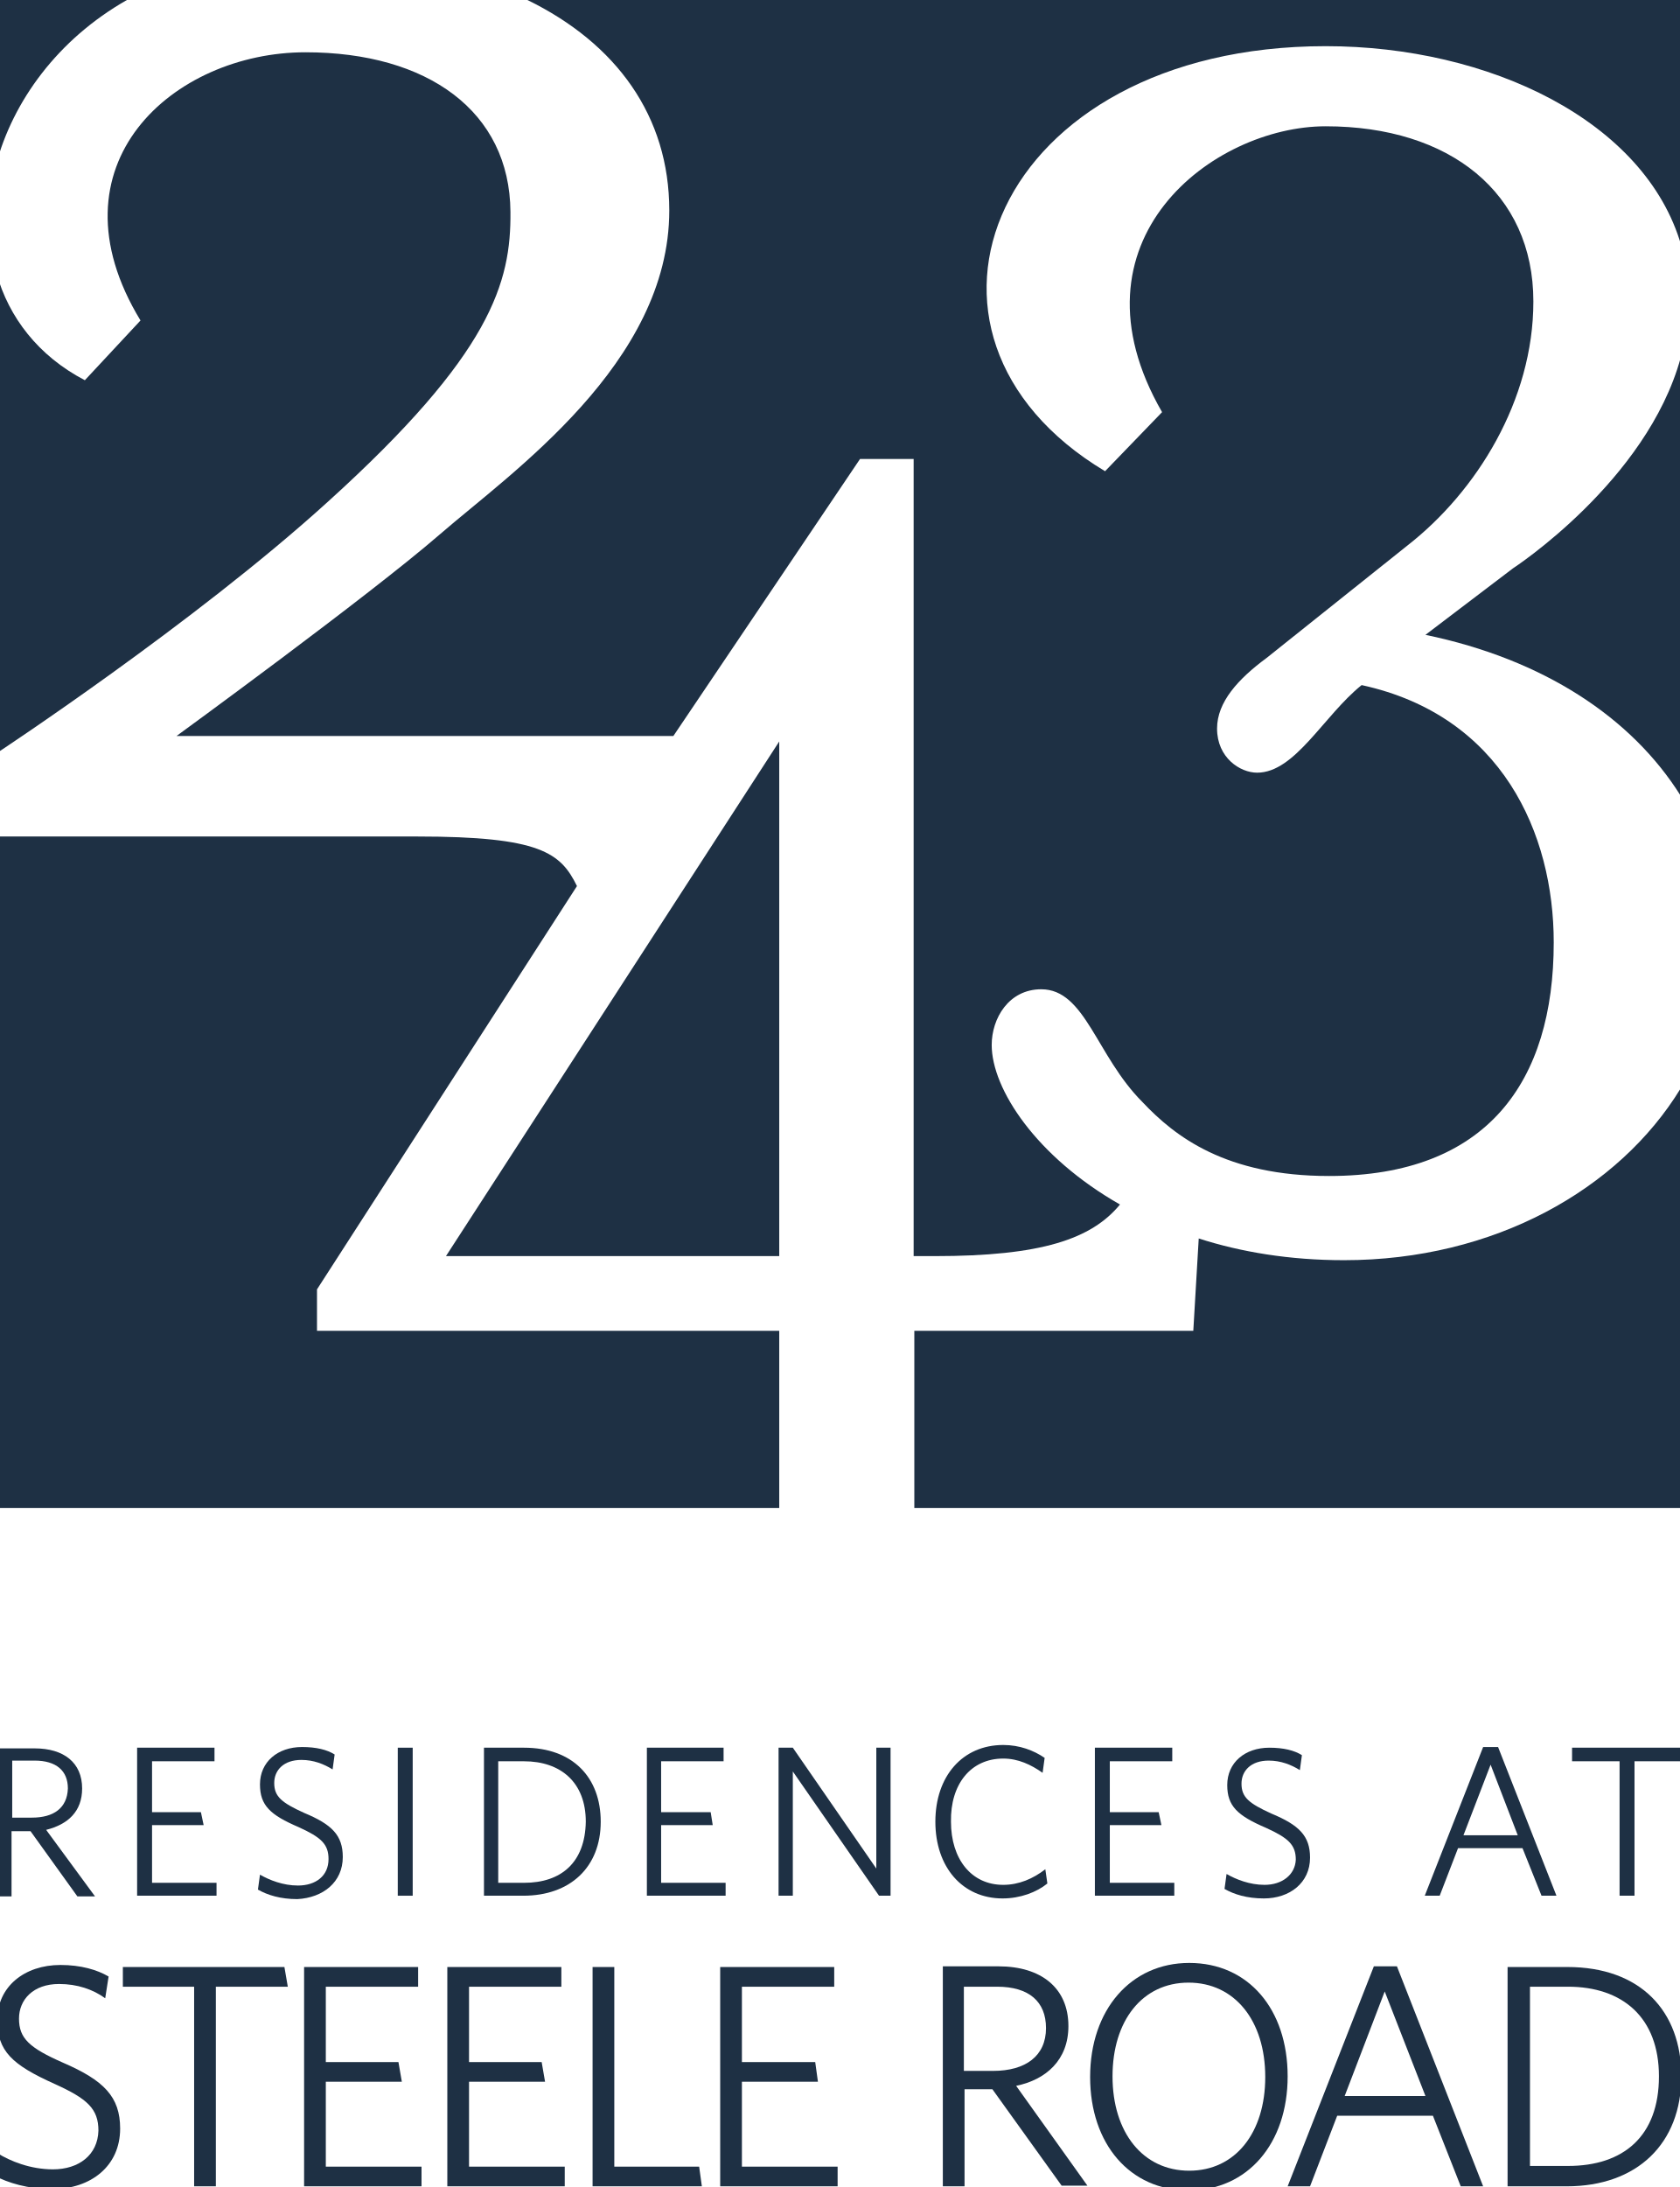
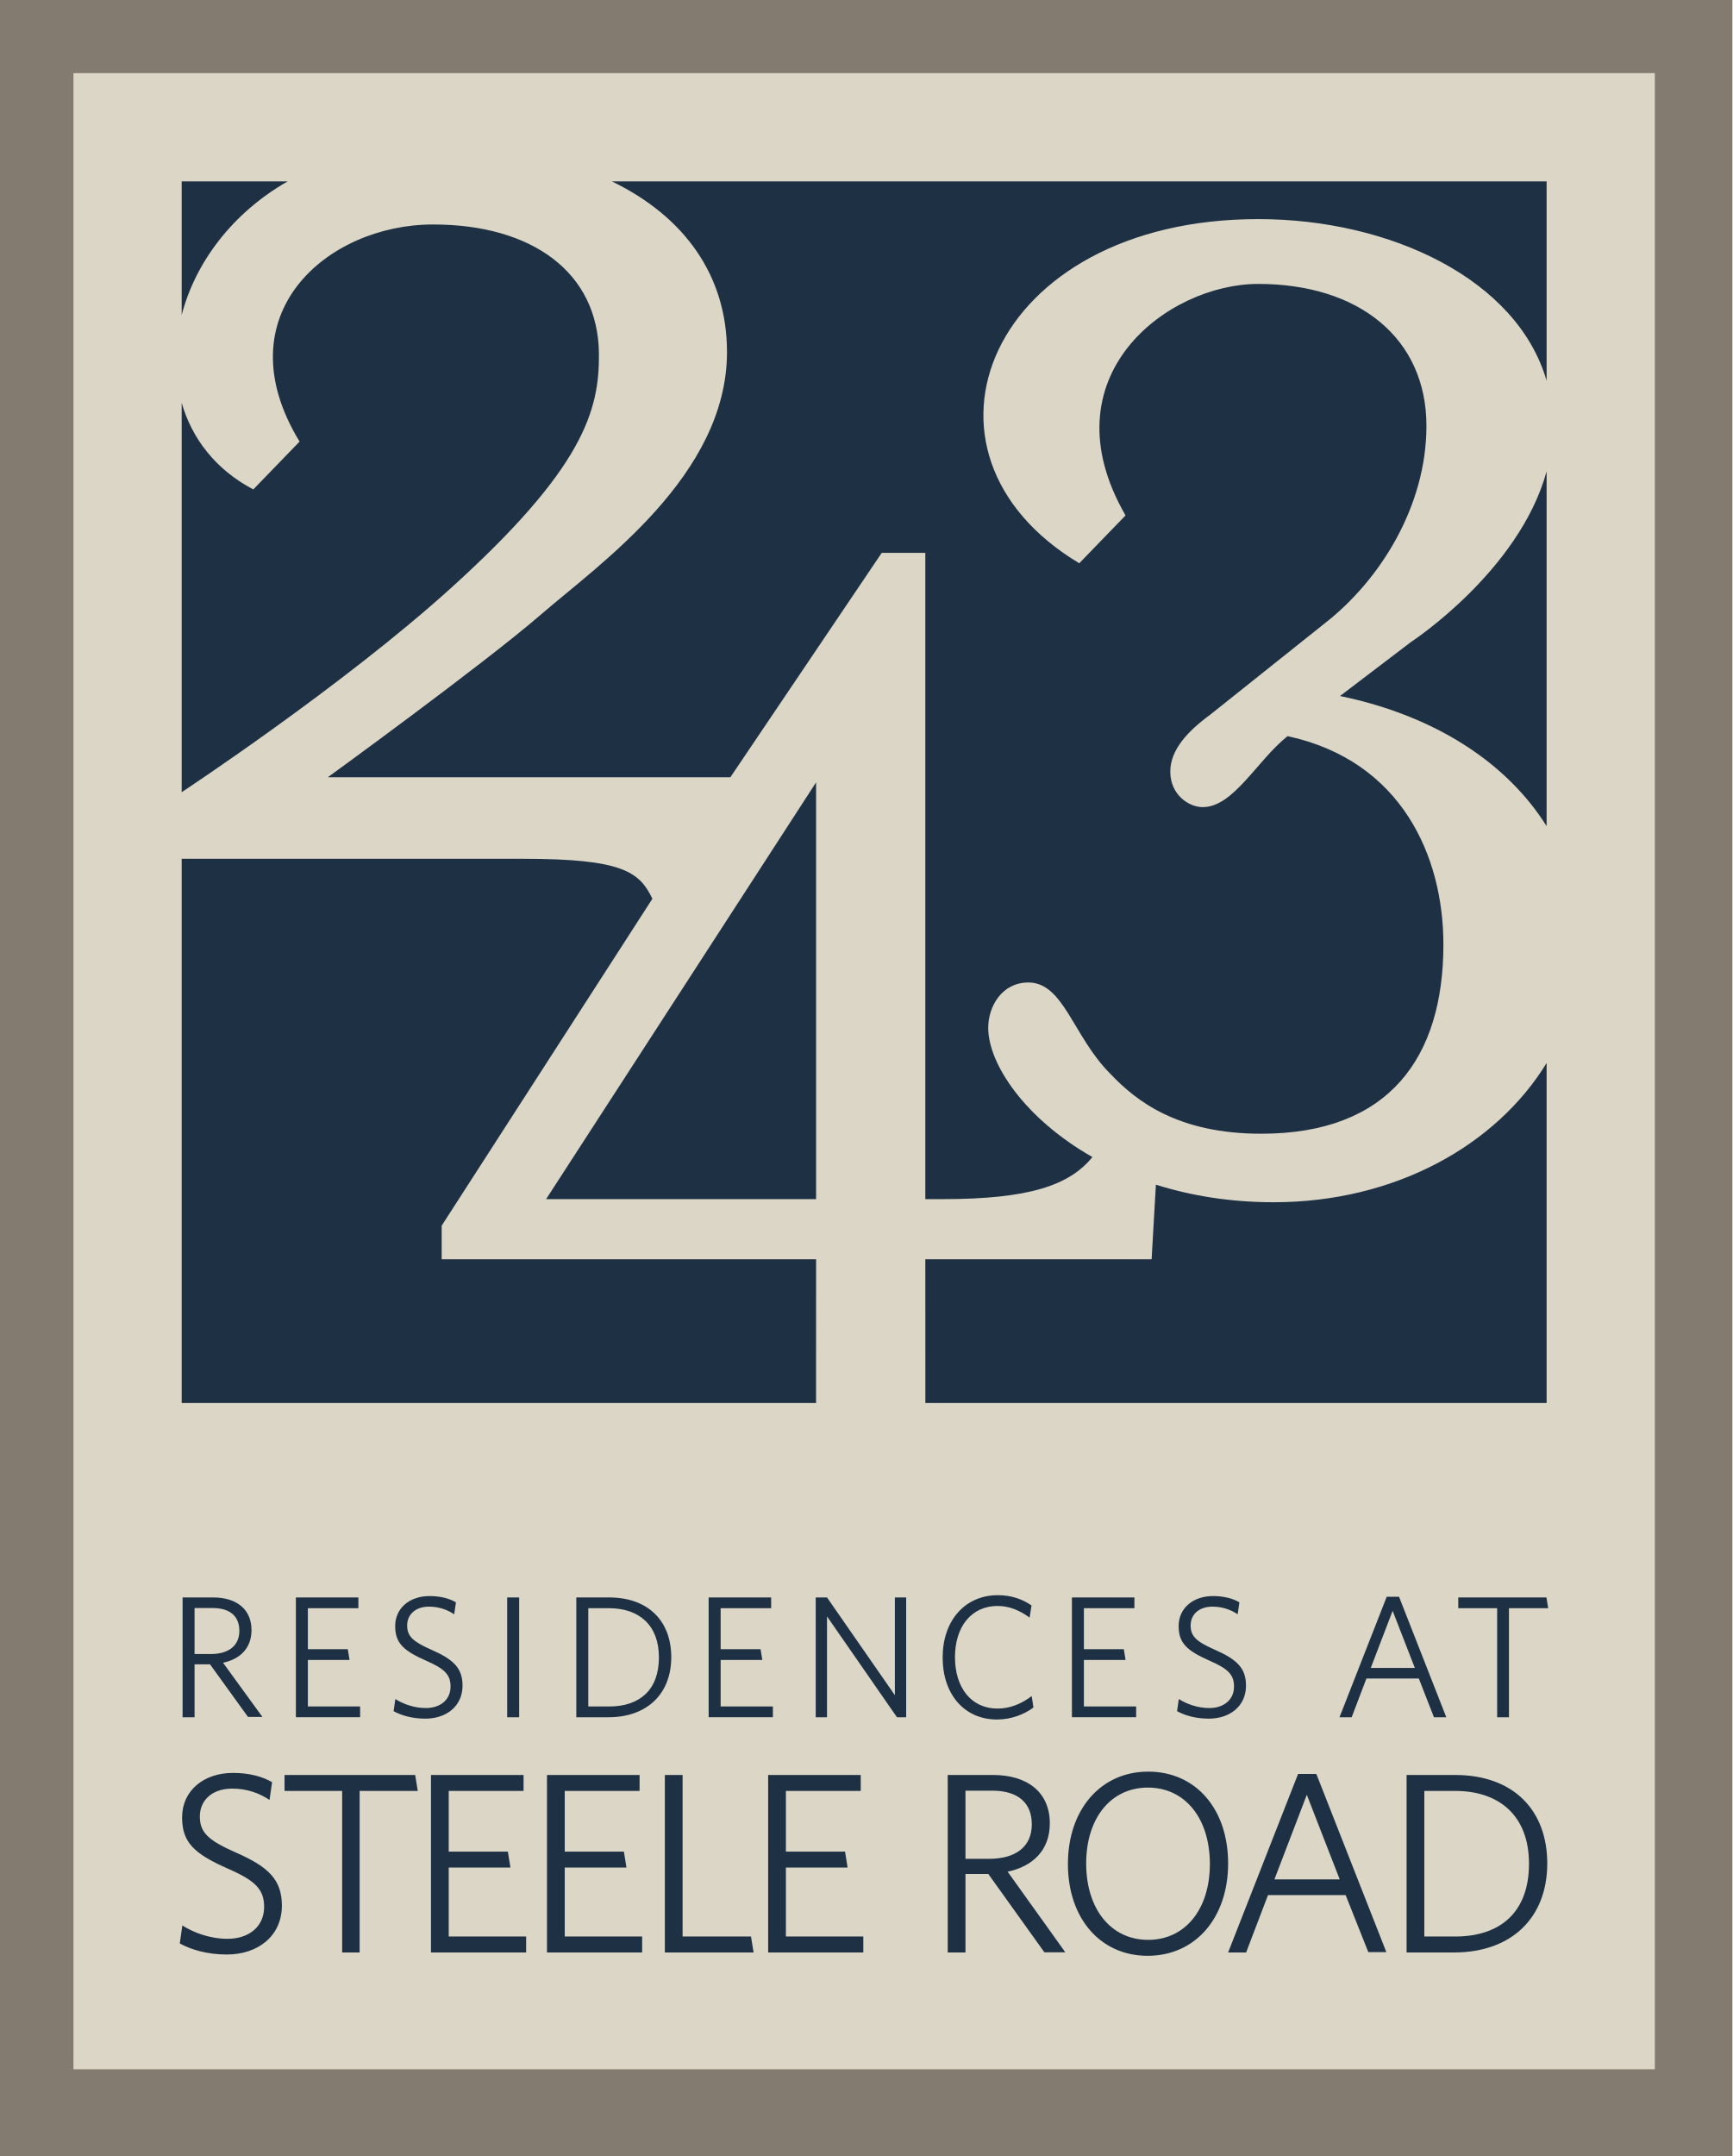
- <svg xmlns="http://www.w3.org/2000/svg" width="247.5" height="322.1">
+ <svg xmlns="http://www.w3.org/2000/svg" xmlns:xlink="http://www.w3.org/1999/xlink" version="1.1" id="Layer_1" x="0px" y="0px" width="284.516px" height="354px" viewBox="0 0 284.516 354" enable-background="new 0 0 284.516 354" xml:space="preserve">
+   <rect fill="#837A70" width="284.514" height="354" />
+   <rect x="12.061" y="12.008" fill="#DBD6C5" width="259.718" height="327.755" />
  <g>
-     <rect fill="none" id="canvas_background" height="324.1" width="249.5" y="-1" x="-1" />
-   </g>
-   <g>
-     <g id="svg_3">
-       <path id="svg_4" d="m244.4,305.9c0,-8.7 -5.4,-13.2 -13.4,-13.2l-5.6,0l0,26.5l5.6,0c8.2,-0.1 13.4,-4.5 13.4,-13.3z" fill="none" />
-       <path id="svg_5" d="m154,298.7c0,-3.9 -2.5,-6.1 -7.2,-6.1l-4.9,0l0,12.4l4.3,0c4.8,0 7.8,-2.2 7.8,-6.3z" fill="none" />
-       <path id="svg_6" d="m77.2,259.4l-3.8,0l0,17.9l3.8,0c5.5,0 9.1,-3 9.1,-8.9c-0.1,-5.9 -3.7,-9 -9.1,-9z" fill="none" />
-       <polygon id="svg_7" points="215.6,270.3 223.7,270.3 219.6,259.9 " fill="none" />
-       <polygon id="svg_8" points="204,293.3 198.1,308.7 210,308.7 " fill="none" />
-       <path id="svg_9" d="m175.2,319.7c6.8,0 11.2,-5.6 11.2,-13.8c0,-8.3 -4.5,-13.9 -11.3,-13.9s-11.2,5.6 -11.2,13.8c0,8.3 4.5,13.9 11.3,13.9z" fill="none" />
-       <path id="svg_10" d="m5.1,259.4l-3.3,0l0,8.4l2.9,0c3.2,0 5.2,-1.5 5.2,-4.2c0,-2.7 -1.7,-4.2 -4.8,-4.2z" fill="none" />
-       <polygon id="svg_11" points="82.7,292.6 82.7,289.7 65.9,289.7 65.9,322 83.2,322 83.2,319.1 69.1,319.1 69.1,306.6 80.3,306.6 79.8,303.7 69.1,303.7 69.1,292.6 " fill="#1E3044" />
-       <path id="svg_12" d="m175.1,322.6c8.7,0 14.6,-6.9 14.6,-16.8c0,-9.9 -5.8,-16.7 -14.5,-16.7c-8.6,0 -14.6,6.9 -14.6,16.8c0,9.9 5.9,16.7 14.5,16.7zm0,-30.6c6.8,0 11.3,5.6 11.3,13.9c0,8.2 -4.4,13.8 -11.2,13.8s-11.3,-5.6 -11.3,-13.9c0,-8.2 4.4,-13.8 11.2,-13.8z" fill="#1E3044" />
-       <polygon id="svg_13" points="31.8,322 31.8,292.6 42.4,292.6 41.9,289.7 18.1,289.7 18.1,292.6 28.6,292.6 28.6,322 " fill="#1E3044" />
-       <path id="svg_14" d="m7.8,319.5c-3.3,0 -6.3,-1.2 -8.2,-2.4l-0.5,3.3c2.1,1.1 5,2 8.6,2c5.7,0 10,-3.4 10,-8.9c0,-4.7 -2.4,-7.1 -8.4,-9.7c-5,-2.2 -6.5,-3.6 -6.5,-6.5c0,-2.8 2.1,-5.1 5.9,-5.1c2.7,0 5,0.8 6.8,2.1l0.5,-3.2c-1.7,-1 -4.1,-1.7 -7.1,-1.7c-5.3,0 -9.3,3.2 -9.3,8.1c0,4.6 2.2,6.6 8.4,9.4c4.9,2.2 6.5,3.7 6.5,6.9c-0.1,3.6 -2.9,5.7 -6.7,5.7z" fill="#1E3044" />
-       <path id="svg_15" d="m197,311.6l14.1,0l4.1,10.4l3.3,0l-12.7,-32.4l-3.4,0l-12.7,32.4l3.3,0l4,-10.4zm7,-18.3l6,15.4l-11.9,0l5.9,-15.4z" fill="#1E3044" />
-       <polygon id="svg_16" points="103,319.1 90.5,319.1 90.5,289.7 87.3,289.7 87.3,322 103.4,322 " fill="#1E3044" />
-       <polygon id="svg_17" points="62.1,319.1 48,319.1 48,306.6 59.2,306.6 58.7,303.7 48,303.7 48,292.6 61.6,292.6 61.6,289.7 44.8,289.7 44.8,322 62.1,322 " fill="#1E3044" />
-       <path id="svg_18" d="m247.7,305.8c0,-9.6 -6,-16.1 -16.8,-16.1l-8.8,0l0,32.3l8.7,0c10.4,0 16.9,-6.3 16.9,-16.2zm-22.3,-13.2l5.6,0c8,0 13.4,4.5 13.4,13.2c0,8.8 -5.2,13.2 -13.4,13.2l-5.6,0l0,-26.4z" fill="#1E3044" />
-       <path id="svg_19" d="m142,307.7l4.2,0l10.2,14.2l3.8,0l-10.5,-14.7c4.4,-0.9 7.7,-3.8 7.7,-8.8c0,-5.6 -4,-8.8 -10.3,-8.8l-8.2,0l0,32.4l3.2,0l0,-14.3l-0.1,0zm0,-15.1l4.9,0c4.7,0 7.2,2.2 7.2,6.1c0,4.1 -3,6.3 -7.8,6.3l-4.3,0l0,-12.4z" fill="#1E3044" />
-       <polygon id="svg_20" points="123.4,319.1 109.3,319.1 109.3,306.6 120.5,306.6 120.1,303.7 109.3,303.7 109.3,292.6 122.9,292.6 122.9,289.7 106.1,289.7 106.1,322 123.4,322 " fill="#1E3044" />
-       <path id="svg_21" d="m88.5,268.3c0,-6.5 -4.1,-10.9 -11.3,-10.9l-5.9,0l0,21.8l5.8,0c6.9,0 11.4,-4.2 11.4,-10.9zm-11.3,9l-3.8,0l0,-17.9l3.8,0c5.4,0 9.1,3.1 9.1,8.9c-0.1,6 -3.6,9 -9.1,9z" fill="#1E3044" />
-       <path id="svg_22" d="m186.3,277.6c-2.2,0 -4.2,-0.8 -5.6,-1.6l-0.3,2.2c1.4,0.8 3.3,1.4 5.8,1.4c3.8,0 6.8,-2.3 6.8,-6c0,-3.2 -1.6,-4.8 -5.7,-6.5c-3.3,-1.5 -4.4,-2.4 -4.4,-4.4c0,-1.9 1.4,-3.4 4,-3.4c1.8,0 3.3,0.6 4.6,1.4l0.3,-2.2c-1.1,-0.7 -2.7,-1.1 -4.8,-1.1c-3.6,0 -6.2,2.2 -6.2,5.5c0,3.1 1.5,4.5 5.7,6.3c3.3,1.5 4.4,2.5 4.4,4.7c-0.1,2.2 -2,3.7 -4.6,3.7z" fill="#1E3044" />
-       <polygon id="svg_23" points="131.2,279.2 131.2,257.4 129.1,257.4 129.1,275.2 116.8,257.4 114.7,257.4 114.7,279.2 116.8,279.2 116.8,260.9 129.5,279.2 " fill="#1E3044" />
-       <polygon id="svg_24" points="31.6,259.4 31.6,257.4 20.2,257.4 20.2,279.2 31.9,279.2 31.9,277.3 22.4,277.3 22.4,268.8 30,268.8 29.6,266.9 22.4,266.9 22.4,259.4 " fill="#1E3044" />
-       <polygon id="svg_25" points="172.7,259.4 172.7,257.4 161.3,257.4 161.3,279.2 173,279.2 173,277.3 163.5,277.3 163.5,268.8 171.1,268.8 170.7,266.9 163.5,266.9 163.5,259.4 " fill="#1E3044" />
-       <polygon id="svg_26" points="106.9,277.3 97.4,277.3 97.4,268.8 105,268.8 104.7,266.9 97.4,266.9 97.4,259.4 106.6,259.4 106.6,257.4 95.3,257.4 95.3,279.2 106.9,279.2 " fill="#1E3044" />
-       <path id="svg_27" d="m227.1,279.2l2.2,0l-8.6,-21.9l-2.2,0l-8.6,21.9l2.2,0l2.7,-7l9.5,0l2.8,7zm-11.5,-8.9l4,-10.4l4,10.4l-8,0z" fill="#1E3044" />
-       <path id="svg_28" d="m12.1,263.4c0,-3.8 -2.7,-5.9 -7,-5.9l-5.6,0l0,21.8l2.2,0l0,-9.6l2.8,0l6.9,9.6l2.6,0l-7.2,-9.8c3.2,-0.8 5.3,-2.7 5.3,-6.1zm-7.4,4.3l-2.9,0l0,-8.4l3.3,0c3.2,0 4.9,1.5 4.9,4.1c-0.1,2.9 -2.1,4.3 -5.3,4.3z" fill="#1E3044" />
-       <polygon id="svg_29" points="231.6,257.4 231.6,259.4 238.6,259.4 238.6,279.2 240.8,279.2 240.8,259.4 247.9,259.4 247.6,257.4 " fill="#1E3044" />
-       <path id="svg_30" d="m147.8,259c2.2,0 4.1,0.9 5.8,2.1l0.3,-2.2c-1.6,-1.1 -3.7,-1.9 -6.1,-1.9c-6,0 -10,4.6 -10,11.3c0,6.7 4,11.3 9.9,11.3c2.6,0 5,-0.9 6.6,-2.2l-0.3,-2.1c-1.8,1.4 -3.9,2.3 -6.2,2.3c-4.7,0 -7.7,-3.8 -7.7,-9.3c-0.1,-5.5 2.9,-9.3 7.7,-9.3z" fill="#1E3044" />
-       <rect id="svg_31" height="21.8" width="2.2" fill="#1E3044" y="257.4" x="58.6" />
-       <path id="svg_32" d="m50.5,273.5c0,-3.2 -1.6,-4.8 -5.7,-6.5c-3.3,-1.5 -4.4,-2.4 -4.4,-4.4c0,-1.9 1.4,-3.4 4,-3.4c1.8,0 3.3,0.6 4.6,1.4l0.3,-2.2c-1.1,-0.7 -2.7,-1.1 -4.8,-1.1c-3.6,0 -6.2,2.2 -6.2,5.5c0,3.1 1.5,4.5 5.7,6.3c3.3,1.5 4.4,2.5 4.4,4.7c0,2.5 -1.9,3.9 -4.5,3.9c-2.2,0 -4.2,-0.8 -5.6,-1.6l-0.3,2.2c1.4,0.8 3.3,1.4 5.8,1.4c3.8,-0.2 6.7,-2.5 6.7,-6.2z" fill="#1E3044" />
-       <path id="svg_33" d="m247.6,160.3c-9.1,14.9 -27.5,25.3 -49.6,25.3c-8,0 -15.2,-1.2 -21.4,-3.2l-0.8,13.6l-41.1,0l0,26.1l113,0l0,-61.8l-0.1,0z" fill="#1E3044" />
-       <path id="svg_34" d="m18.7,0l-19.3,0l0,24.3c2.5,-9.4 9.1,-18.5 19.3,-24.3z" fill="#1E3044" />
-       <path id="svg_35" d="m-0.6,111c0,0 29.2,-19.2 48.9,-37.1c24.1,-21.8 27,-32.3 26.9,-42.7c-0.1,-14.8 -12.2,-23.5 -30.2,-23.5c-19.4,0 -38.3,16.5 -24.3,39.5l-8.2,8.8c-6.9,-3.6 -11.2,-9.3 -13,-15.7l0,70.7l-0.1,0z" fill="#1E3044" />
-       <polygon id="svg_36" points="114.8,185 114.8,109.2 65.7,185 " fill="#1E3044" />
-       <path id="svg_37" d="m64.8,78.7c-10.5,9.1 -38.8,29.7 -38.8,29.7l73.2,0l27.5,-40.8l7.9,0l0,117.4l3.1,0c15.7,0 23.1,-2.5 27.3,-7.6c-12.3,-7 -18.9,-17 -18.9,-23.5c0,-3.9 2.5,-8.2 7.3,-8.2c6.5,0 8.1,9.8 14.9,16.6c4.8,5.1 12.3,10.9 27.5,10.9c23.3,0 33.1,-13.9 33.1,-34.4c0,-16 -7.6,-33.4 -28.3,-37.9c-5.6,4.5 -9.8,12.9 -15.4,12.9c-2.5,0 -5.9,-2.2 -5.9,-6.5c0,-3.9 3.1,-7.3 7.3,-10.4l20.8,-16.6c10.1,-7.9 18.5,-21.3 18.5,-35.9c0,-16 -12.3,-25.8 -30.6,-25.8c-16.6,0 -38.7,16.8 -24.1,42.1l-8.4,8.7c-33.7,-20.2 -16.3,-62.6 32.5,-62.6c24.1,0 47.1,11 52.4,29.4l0,-36.2l-170,0c13.1,6.4 20.9,17.1 20.9,31c0,22.5 -23.3,38.6 -33.8,47.7z" fill="#1E3044" />
-       <path id="svg_38" d="m247.6,52.7c-5,18.2 -24.7,31 -24.7,31l-12.9,9.8c17.4,3.6 30.4,12.2 37.6,23.7l0,-64.5z" fill="#1E3044" />
-       <path id="svg_39" d="m-0.6,222.1l115.4,0l0,-26.1l-68.1,0l0,-6.1l38.3,-59.4c-2.4,-4.9 -5.4,-7.3 -23.5,-7.3l-62.1,0l0,98.9z" fill="#1E3044" />
-     </g>
+     <defs>
+       <rect id="SVGID_1_" width="284.516" height="354" />
+     </defs>
+     <clipPath id="SVGID_2_">
+       <use xlink:href="#SVGID_1_" overflow="visible" />
+     </clipPath>
+     <path clip-path="url(#SVGID_2_)" fill="#1E3044" d="M251.112,306.009c0,7.982-4.731,11.952-12.122,11.952h-5.068v-23.904h5.068   C246.256,294.057,251.112,298.153,251.112,306.009 M254.11,305.967c0-8.657-5.448-14.528-15.161-14.528h-7.941v29.142h7.814   C248.197,320.58,254.11,314.92,254.11,305.967 M220.028,308.585h-10.728l5.322-13.895L220.028,308.585z M227.684,320.525   l-11.498-29.256h-2.999l-11.487,29.311h2.956l3.591-9.419H221l3.722,9.364H227.684z M198.701,306.051   c0,7.392-4.012,12.459-10.136,12.459s-10.179-5.067-10.179-12.543c0-7.391,4.012-12.459,10.136-12.459   S198.701,298.576,198.701,306.051 M201.699,305.967c0-8.912-5.279-15.078-13.134-15.078c-7.771,0-13.177,6.209-13.177,15.162   c0,8.911,5.32,15.078,13.092,15.078C196.336,321.129,201.699,314.878,201.699,305.967 M165.487,307.318   c4.013-0.846,6.927-3.421,6.927-7.94c0-5.067-3.633-7.939-9.334-7.939h-7.434v29.142h2.915v-12.882h3.758l9.205,12.854h3.437   L165.487,307.318z M169.457,299.547c0,3.717-2.703,5.659-7.011,5.659h-3.885v-11.192h4.392   C167.176,294.014,169.457,295.999,169.457,299.547 M141.783,320.58v-2.619h-12.713v-11.318h10.136l-0.422-2.618h-9.714v-9.968   h12.29v-2.618h-15.204v29.142H141.783z M123.762,320.58l-0.423-2.619h-11.234v-26.522h-2.914v29.142H123.762z M105.461,320.58   v-2.619H92.75v-11.318h10.136l-0.422-2.618H92.75v-9.968h12.29v-2.618H89.835v29.142H105.461z M86.409,320.58v-2.619H73.695   v-11.318h10.137l-0.423-2.618h-9.714v-9.968h12.29v-2.618H70.781v29.142H86.409z M68.61,294.057l-0.423-2.618H46.732v2.618h9.461   v26.523h2.872v-26.523H68.61z M46.292,312.894c0-4.267-2.196-6.378-7.602-8.742c-4.477-1.985-5.871-3.252-5.871-5.913   c0-2.534,1.901-4.562,5.322-4.562c2.449,0,4.477,0.761,6.124,1.858l0.422-2.914c-1.52-0.887-3.674-1.521-6.419-1.521   c-4.815,0-8.363,2.913-8.363,7.307c0,4.139,2.027,5.997,7.602,8.447c4.435,1.941,5.871,3.378,5.871,6.25   c0,3.294-2.576,5.236-5.997,5.236c-2.957,0-5.66-1.056-7.434-2.195l-0.422,2.956c1.858,1.014,4.477,1.815,7.729,1.815   C42.364,320.917,46.292,317.877,46.292,312.894" />
+     <path clip-path="url(#SVGID_2_)" fill="#1E3044" d="M254.263,264.057l-0.285-1.768h-14.481v1.768h6.386v17.903h1.938v-17.903   H254.263z M232.365,273.864h-7.242l3.593-9.38L232.365,273.864z M237.529,281.96l-7.76-19.785h-2.023l-7.754,19.785h1.996   l2.422-6.356h8.609l2.483,6.356H237.529z M204.634,276.772c0-2.88-1.483-4.306-5.132-5.902c-3.022-1.339-3.963-2.195-3.963-3.991   c0-1.71,1.283-3.079,3.593-3.079c1.653,0,3.022,0.514,4.134,1.255l0.285-1.967c-1.027-0.599-2.48-1.026-4.334-1.026   c-3.25,0-5.645,1.967-5.645,4.932c0,2.794,1.369,4.049,5.131,5.702c2.994,1.311,3.963,2.281,3.963,4.219   c0,2.224-1.738,3.535-4.047,3.535c-1.996,0-3.821-0.712-5.019-1.482l-0.284,1.996c1.254,0.685,3.021,1.226,5.217,1.226   C201.982,282.188,204.634,280.136,204.634,276.772 M186.592,281.96v-1.767h-8.581v-7.642h6.842l-0.284-1.767h-6.558v-6.729h8.296   v-1.768h-10.263v19.671H186.592z M169.723,280.364l-0.285-1.882c-1.597,1.226-3.507,2.053-5.615,2.053   c-4.277,0-6.985-3.393-6.985-8.439c0-4.988,2.68-8.409,7.013-8.409c1.996,0,3.706,0.798,5.246,1.909l0.312-1.994   c-1.481-1.027-3.307-1.683-5.529-1.683c-5.417,0-9.066,4.19-9.066,10.234c0,6.073,3.592,10.178,8.924,10.178   C166.074,282.331,168.24,281.477,169.723,280.364 M148.822,281.96v-19.671h-1.854v16.051l-11.146-16.051h-1.853v19.671h1.853   v-16.562l11.489,16.562H148.822z M126.932,281.96v-1.767h-8.581v-7.642h6.842l-0.285-1.767h-6.557v-6.729h8.296v-1.768h-10.263   v19.671H126.932z M108.218,272.125c0,5.388-3.193,8.068-8.182,8.068h-3.421v-16.137h3.421   C104.939,264.057,108.218,266.822,108.218,272.125 M110.242,272.096c0-5.844-3.677-9.807-10.234-9.807h-5.36v19.671h5.274   C106.25,281.96,110.242,278.14,110.242,272.096 M85.265,262.289h-1.967v19.671h1.967V262.289z M75.963,276.772   c0-2.88-1.482-4.306-5.132-5.902c-3.022-1.339-3.962-2.195-3.962-3.991c0-1.71,1.283-3.079,3.592-3.079   c1.653,0,3.022,0.514,4.134,1.255l0.285-1.967c-1.027-0.599-2.481-1.026-4.334-1.026c-3.25,0-5.644,1.967-5.644,4.932   c0,2.794,1.368,4.049,5.131,5.702c2.994,1.311,3.963,2.281,3.963,4.219c0,2.224-1.739,3.535-4.048,3.535   c-1.996,0-3.821-0.712-5.018-1.482l-0.285,1.996c1.254,0.685,3.022,1.226,5.217,1.226   C73.312,282.188,75.963,280.136,75.963,276.772 M59.143,281.96v-1.767h-8.581v-7.642h6.842l-0.285-1.767h-6.557v-6.729h8.296   v-1.768H48.595v19.671H59.143z M36.629,273.009c2.709-0.57,4.676-2.31,4.676-5.359c0-3.421-2.452-5.36-6.301-5.36h-5.017v19.671   h1.967v-8.695h2.537l6.234,8.637h2.369L36.629,273.009z M39.309,267.763c0,2.51-1.825,3.82-4.732,3.82h-2.623v-7.555h2.965   C37.77,264.028,39.309,265.368,39.309,267.763" />
+     <path clip-path="url(#SVGID_2_)" fill="#1E3044" d="M29.837,141.012v89.355h104.187l0.004-23.6H72.537v-5.52l34.608-53.678   c-2.124-4.426-4.916-6.559-21.199-6.559H29.837z M134.028,128.456l-44.341,68.435h44.341V128.456z M98.364,58.06   c-0.132-13.382-11.022-21.202-27.24-21.202c-17.486,0-34.593,14.867-21.922,35.646l-7.603,7.856   c-6.228-3.277-10.088-8.387-11.762-14.219v63.932c0,0,26.371-17.378,44.199-33.495C95.797,76.906,98.456,67.436,98.364,58.06    M47.248,29.779H29.837v21.934C32.044,43.263,37.99,35.071,47.248,29.779 M254.004,62.518V29.779H100.489   c11.854,5.742,18.908,15.41,18.908,28.027c0,20.272-21.001,34.828-30.489,43.041c-9.488,8.213-35.07,26.775-35.07,26.775h66.111   l24.859-36.844h7.16v106.111h2.82c14.175,0,20.828-2.239,24.62-6.908c-11.147-6.341-17.11-15.339-17.11-21.219   c0-3.547,2.277-7.446,6.585-7.446c5.829,0,7.349,8.869,13.431,14.951c4.309,4.562,11.15,9.883,24.834,9.883   c21.033,0,29.906-12.573,29.906-31.072c0-14.443-6.842-30.155-25.594-34.21c-5.068,4.055-8.87,11.656-13.938,11.656   c-2.281,0-5.322-2.027-5.322-5.828c0-3.548,2.787-6.589,6.589-9.376l18.752-14.952c9.123-7.095,16.726-19.259,16.726-32.436   c0-14.445-11.149-23.314-27.621-23.314c-14.953,0-34.972,15.205-21.795,38.012l-7.602,7.854   c-30.409-18.245-14.698-56.51,29.396-56.51C228.411,35.977,249.197,45.905,254.004,62.518 M254.004,135.646V77.403   c-4.52,16.424-22.27,28.007-22.27,28.007l-11.657,8.87C235.798,117.522,247.553,125.338,254.004,135.646 M254.004,230.367v-55.83   c-8.245,13.486-24.857,22.862-44.824,22.862c-7.244,0-13.693-1.102-19.343-2.884l-0.703,12.252h-37.165l0.006,23.6H254.004z" />
  </g>
</svg>
